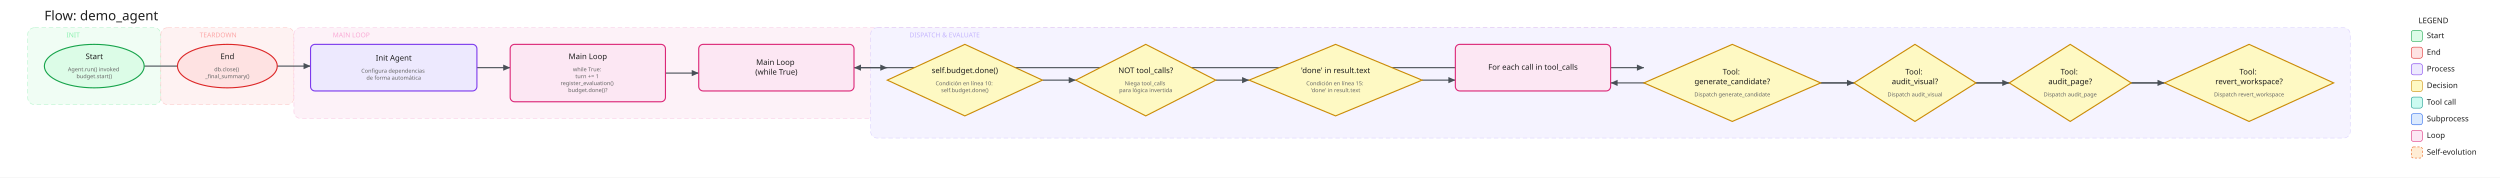
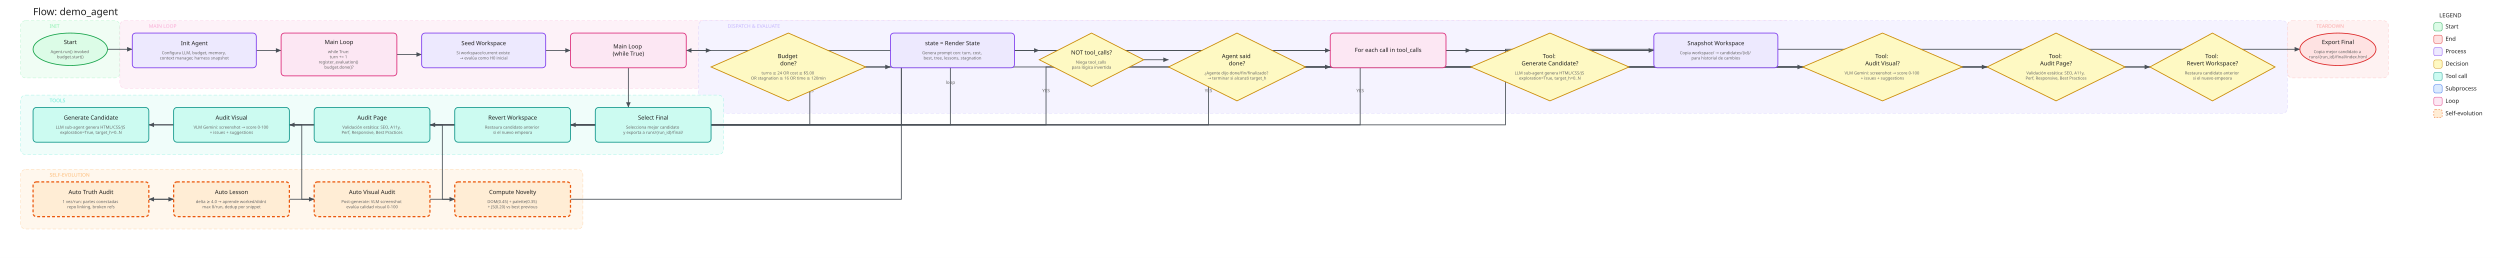
- <svg xmlns="http://www.w3.org/2000/svg" viewBox="0 0 4508.2 320" width="4508.2" height="320">
+ <svg xmlns="http://www.w3.org/2000/svg" viewBox="0 0 6047.4 624" width="6047.4" height="624">
  <rect width="100%" height="100%" fill="#ffffff" />
  <defs>
    <marker id="arrow-495057" viewBox="0 0 10 10" refX="9" refY="5" markerWidth="7" markerHeight="7" orient="auto-start-reverse">
      <path d="M 0 1 L 9 5 L 0 9 z" fill="#495057" />
    </marker>
  </defs>
  <rect x="50" y="50" width="240" height="138.5" rx="12" fill="#f0fdf4" stroke="#86efac" stroke-width="1" stroke-opacity="0.6" stroke-dasharray="8 5" />
  <text text-anchor="start" font-family="'Comic Shanns','Virgil','Segoe UI',system-ui,sans-serif" font-size="12" fill="#86efac">
    <tspan x="120" y="67.3">INIT</tspan>
  </text>
-   <rect x="290" y="50" width="240" height="138.5" rx="12" fill="#fef2f2" stroke="#fca5a5" stroke-width="1" stroke-opacity="0.6" stroke-dasharray="8 5" />
+   <rect x="290" y="50" width="4040.6" height="163.5" rx="12" fill="#fdf2f8" stroke="#f9a8d4" stroke-width="1" stroke-opacity="0.6" stroke-dasharray="8 5" />
+   <text text-anchor="start" font-family="'Comic Shanns','Virgil','Segoe UI',system-ui,sans-serif" font-size="12" fill="#f9a8d4">
+     <tspan x="360" y="67.3">MAIN LOOP</tspan>
+   </text>
+   <rect x="1690" y="50" width="3843.2" height="224" rx="12" fill="#f5f3ff" stroke="#c4b5fd" stroke-width="1" stroke-opacity="0.6" stroke-dasharray="8 5" />
+   <text text-anchor="start" font-family="'Comic Shanns','Virgil','Segoe UI',system-ui,sans-serif" font-size="12" fill="#c4b5fd">
+     <tspan x="1760" y="67.3">DISPATCH &amp; EVALUATE</tspan>
+   </text>
+   <rect x="5533.2" y="50" width="244.2" height="138.5" rx="12" fill="#fef2f2" stroke="#fca5a5" stroke-width="1" stroke-opacity="0.6" stroke-dasharray="8 5" />
  <text text-anchor="start" font-family="'Comic Shanns','Virgil','Segoe UI',system-ui,sans-serif" font-size="12" fill="#fca5a5">
-     <tspan x="360" y="67.3">TEARDOWN</tspan>
-   </text>
-   <rect x="530" y="50" width="2404.4" height="163.5" rx="12" fill="#fdf2f8" stroke="#f9a8d4" stroke-width="1" stroke-opacity="0.6" stroke-dasharray="8 5" />
-   <text text-anchor="start" font-family="'Comic Shanns','Virgil','Segoe UI',system-ui,sans-serif" font-size="12" fill="#f9a8d4">
-     <tspan x="600" y="67.3">MAIN LOOP</tspan>
-   </text>
-   <rect x="1570" y="50" width="2668.2" height="199" rx="12" fill="#f5f3ff" stroke="#c4b5fd" stroke-width="1" stroke-opacity="0.6" stroke-dasharray="8 5" />
-   <text text-anchor="start" font-family="'Comic Shanns','Virgil','Segoe UI',system-ui,sans-serif" font-size="12" fill="#c4b5fd">
-     <tspan x="1640" y="67.3">DISPATCH &amp; EVALUATE</tspan>
+     <tspan x="5603.2" y="67.3">TEARDOWN</tspan>
+   </text>
+   <rect x="50" y="230" width="1700" height="144" rx="12" fill="#f0fdfa" stroke="#5eead4" stroke-width="1" stroke-opacity="0.6" stroke-dasharray="8 5" />
+   <text text-anchor="start" font-family="'Comic Shanns','Virgil','Segoe UI',system-ui,sans-serif" font-size="12" fill="#5eead4">
+     <tspan x="120" y="247.3">TOOLS</tspan>
+   </text>
+   <rect x="50" y="410" width="1360" height="144" rx="12" fill="#fff7ed" stroke="#fdba74" stroke-width="1" stroke-opacity="0.6" stroke-dasharray="8 5" />
+   <text text-anchor="start" font-family="'Comic Shanns','Virgil','Segoe UI',system-ui,sans-serif" font-size="12" fill="#fdba74">
+     <tspan x="120" y="427.3">SELF-EVOLUTION</tspan>
  </text>
  <text text-anchor="start" font-family="'Comic Shanns','Virgil','Segoe UI',system-ui,sans-serif" font-size="24" fill="#1e1e1e">
    <tspan x="80" y="36.6">Flow: demo_agent</tspan>
  </text>
-   <path d="M 260 119.2 L 560 119.2" fill="none" stroke="#495057" stroke-width="2" marker-end="url(#arrow-495057)" />
-   <path d="M 860 122 L 920 122" fill="none" stroke="#495057" stroke-width="2" marker-end="url(#arrow-495057)" />
-   <path d="M 1200 131.8 L 1260 131.8" fill="none" stroke="#495057" stroke-width="2" marker-end="url(#arrow-495057)" />
-   <path d="M 1540 122 L 1600 122" fill="none" stroke="#495057" stroke-width="2" marker-end="url(#arrow-495057)" />
-   <path d="M 1879.8 144.5 L 1939.8 144.5" fill="none" stroke="#495057" stroke-width="2" marker-end="url(#arrow-495057)" />
-   <path d="M 2192.4 144.5 L 2252.4 144.5" fill="none" stroke="#495057" stroke-width="2" marker-end="url(#arrow-495057)" />
-   <path d="M 2564.4 144.5 L 2624.4 144.5" fill="none" stroke="#495057" stroke-width="2" marker-end="url(#arrow-495057)" />
-   <path d="M 2904.4 122 L 2964.4 122" fill="none" stroke="#495057" stroke-width="2" marker-end="url(#arrow-495057)" />
-   <path d="M 3283.2 149.5 L 3343.2 149.5" fill="none" stroke="#495057" stroke-width="2" marker-end="url(#arrow-495057)" />
-   <path d="M 3563.2 149.5 L 3623.2 149.5" fill="none" stroke="#495057" stroke-width="2" marker-end="url(#arrow-495057)" />
-   <path d="M 3843.2 149.5 L 3903.2 149.5" fill="none" stroke="#495057" stroke-width="2" marker-end="url(#arrow-495057)" />
-   <path d="M 3903.2 149.5 L 2904.4 149.5" fill="none" stroke="#495057" stroke-width="2" marker-end="url(#arrow-495057)" />
-   <text text-anchor="middle" font-family="'Comic Shanns','Virgil','Segoe UI',system-ui,sans-serif" font-size="11" fill="#666666">
-     <tspan x="3403.8" y="140.5">loop</tspan>
-   </text>
-   <path d="M 2624.4 122 L 1540 122" fill="none" stroke="#495057" stroke-width="2" marker-end="url(#arrow-495057)" />
-   <text text-anchor="middle" font-family="'Comic Shanns','Virgil','Segoe UI',system-ui,sans-serif" font-size="11" fill="#666666">
-     <tspan x="2082.2" y="113">loop</tspan>
-   </text>
+   <path d="M 260 119.2 L 320 119.2" fill="none" stroke="#495057" stroke-width="2" marker-end="url(#arrow-495057)" />
+   <path d="M 620 122 L 680 122" fill="none" stroke="#495057" stroke-width="2" marker-end="url(#arrow-495057)" />
+   <path d="M 960 131.8 L 1020 131.8" fill="none" stroke="#495057" stroke-width="2" marker-end="url(#arrow-495057)" />
+   <path d="M 1320 122 L 1380 122" fill="none" stroke="#495057" stroke-width="2" marker-end="url(#arrow-495057)" />
+   <path d="M 1660 122 L 1720 122" fill="none" stroke="#495057" stroke-width="2" marker-end="url(#arrow-495057)" />
+   <path d="M 2094 162 L 2154 162" fill="none" stroke="#495057" stroke-width="2" marker-end="url(#arrow-495057)" />
+   <path d="M 2454 122 L 2514 122" fill="none" stroke="#495057" stroke-width="2" marker-end="url(#arrow-495057)" />
+   <path d="M 2766.6 144.5 L 2826.6 144.5" fill="none" stroke="#495057" stroke-width="2" marker-end="url(#arrow-495057)" />
+   <path d="M 3157.8 162 L 3217.8 162" fill="none" stroke="#495057" stroke-width="2" marker-end="url(#arrow-495057)" />
+   <path d="M 3497.8 122 L 3557.8 122" fill="none" stroke="#495057" stroke-width="2" marker-end="url(#arrow-495057)" />
+   <path d="M 3557.8 162 L 1958.9 162 L 1958.9 302 L 360 302" fill="none" stroke="#495057" stroke-width="2" marker-end="url(#arrow-495057)" />
+   <text text-anchor="middle" font-family="'Comic Shanns','Virgil','Segoe UI',system-ui,sans-serif" font-size="11" fill="#666666">
+     <tspan x="1958.9" y="223">YES</tspan>
+   </text>
+   <path d="M 360 302 L 2180.3 302 L 2180.3 122 L 4000.6 122" fill="none" stroke="#495057" stroke-width="2" marker-end="url(#arrow-495057)" />
+   <path d="M 4000.6 122 L 2180.3 122 L 2180.3 482 L 360 482" fill="none" stroke="#495057" stroke-width="2" marker-end="url(#arrow-495057)" />
+   <path d="M 360 482 L 420 482" fill="none" stroke="#495057" stroke-width="2" marker-end="url(#arrow-495057)" />
+   <path d="M 3940.6 162 L 4360.6 162" fill="none" stroke="#495057" stroke-width="2" marker-end="url(#arrow-495057)" />
+   <path d="M 4360.6 162 L 2530.3 162 L 2530.3 302 L 700 302" fill="none" stroke="#495057" stroke-width="2" marker-end="url(#arrow-495057)" />
+   <text text-anchor="middle" font-family="'Comic Shanns','Virgil','Segoe UI',system-ui,sans-serif" font-size="11" fill="#666666">
+     <tspan x="2530.3" y="223">YES</tspan>
+   </text>
+   <path d="M 700 302 L 730 302 L 730 482 L 760 482" fill="none" stroke="#495057" stroke-width="2" marker-end="url(#arrow-495057)" />
+   <path d="M 4746.6 162 L 4806.6 162" fill="none" stroke="#495057" stroke-width="2" marker-end="url(#arrow-495057)" />
+   <path d="M 4806.6 162 L 2923.3 162 L 2923.3 302 L 1040 302" fill="none" stroke="#495057" stroke-width="2" marker-end="url(#arrow-495057)" />
+   <text text-anchor="middle" font-family="'Comic Shanns','Virgil','Segoe UI',system-ui,sans-serif" font-size="11" fill="#666666">
+     <tspan x="2923.3" y="223">YES</tspan>
+   </text>
+   <path d="M 1040 302 L 1070 302 L 1070 482 L 1100 482" fill="none" stroke="#495057" stroke-width="2" marker-end="url(#arrow-495057)" />
+   <path d="M 5140.4 162 L 5200.4 162" fill="none" stroke="#495057" stroke-width="2" marker-end="url(#arrow-495057)" />
+   <path d="M 5200.4 162 L 3290.2 162 L 3290.2 302 L 1380 302" fill="none" stroke="#495057" stroke-width="2" marker-end="url(#arrow-495057)" />
+   <text text-anchor="middle" font-family="'Comic Shanns','Virgil','Segoe UI',system-ui,sans-serif" font-size="11" fill="#666666">
+     <tspan x="3290.2" y="223">YES</tspan>
+   </text>
+   <path d="M 1380 302 L 2298.9 302 L 2298.9 122 L 3217.8 122" fill="none" stroke="#495057" stroke-width="2" marker-end="url(#arrow-495057)" />
+   <text text-anchor="middle" font-family="'Comic Shanns','Virgil','Segoe UI',system-ui,sans-serif" font-size="11" fill="#666666">
+     <tspan x="2298.9" y="203">loop</tspan>
+   </text>
+   <path d="M 3217.8 122 L 1660 122" fill="none" stroke="#495057" stroke-width="2" marker-end="url(#arrow-495057)" />
+   <text text-anchor="middle" font-family="'Comic Shanns','Virgil','Segoe UI',system-ui,sans-serif" font-size="11" fill="#666666">
+     <tspan x="2438.9" y="113">loop</tspan>
+   </text>
+   <path d="M 1520 164 L 1520 260" fill="none" stroke="#495057" stroke-width="2" marker-end="url(#arrow-495057)" />
+   <path d="M 1720 302 L 3641.6 302 L 3641.6 119.2 L 5563.2 119.2" fill="none" stroke="#495057" stroke-width="2" marker-end="url(#arrow-495057)" />
  <ellipse cx="170" cy="119.2" rx="90" ry="39.2" fill="#dcfce7" stroke="#16a34a" stroke-width="2" />
  <text text-anchor="middle" font-family="'Comic Shanns','Virgil','Segoe UI',system-ui,sans-serif" font-size="14" fill="#1e1e1e">
    <tspan x="170" y="106.6">Start</tspan>
  </text>
  <text text-anchor="middle" font-family="'Comic Shanns','Virgil','Segoe UI',system-ui,sans-serif" font-size="10" fill="#666666">
    <tspan x="170" y="128.5">Agent.run() invoked</tspan>
    <tspan x="170" y="141">budget.start()</tspan>
  </text>
-   <ellipse cx="410" cy="119.2" rx="90" ry="39.2" fill="#fee2e2" stroke="#dc2626" stroke-width="2" />
-   <text text-anchor="middle" font-family="'Comic Shanns','Virgil','Segoe UI',system-ui,sans-serif" font-size="14" fill="#1e1e1e">
-     <tspan x="410" y="106.6">End</tspan>
-   </text>
-   <text text-anchor="middle" font-family="'Comic Shanns','Virgil','Segoe UI',system-ui,sans-serif" font-size="10" fill="#666666">
-     <tspan x="410" y="128.5">db.close()</tspan>
-     <tspan x="410" y="141">_final_summary()</tspan>
-   </text>
-   <rect x="560" y="80" width="300" height="84" rx="8" fill="#ede9fe" stroke="#7c3aed" stroke-width="2" />
-   <text text-anchor="middle" font-family="'Comic Shanns','Virgil','Segoe UI',system-ui,sans-serif" font-size="14" fill="#1e1e1e">
-     <tspan x="710" y="109.3">Init Agent</tspan>
-   </text>
-   <text text-anchor="middle" font-family="'Comic Shanns','Virgil','Segoe UI',system-ui,sans-serif" font-size="10" fill="#666666">
-     <tspan x="710" y="131.2">Configura dependencias</tspan>
-     <tspan x="710" y="143.8">de forma automática</tspan>
-   </text>
-   <rect x="920" y="80" width="280" height="103.5" rx="8" fill="#fce7f3" stroke="#db2777" stroke-width="2" />
-   <text text-anchor="middle" font-family="'Comic Shanns','Virgil','Segoe UI',system-ui,sans-serif" font-size="14" fill="#1e1e1e">
-     <tspan x="1060" y="106.6">Main Loop</tspan>
-   </text>
-   <text text-anchor="middle" font-family="'Comic Shanns','Virgil','Segoe UI',system-ui,sans-serif" font-size="10" fill="#666666">
-     <tspan x="1060" y="128.5">while True:</tspan>
-     <tspan x="1060" y="141">  turn += 1</tspan>
-     <tspan x="1060" y="153.5">  register_evaluation()</tspan>
-     <tspan x="1060" y="166">  budget.done()?</tspan>
-   </text>
-   <rect x="1260" y="80" width="280" height="84" rx="8" fill="#fce7f3" stroke="#db2777" stroke-width="2" />
-   <text text-anchor="middle" font-family="'Comic Shanns','Virgil','Segoe UI',system-ui,sans-serif" font-size="14" fill="#1e1e1e">
-     <tspan x="1400" y="117.1">Main Loop</tspan>
-     <tspan x="1400" y="134.6">(while True)</tspan>
-   </text>
-   <polygon points="1739.9,80 1879.8,144.5 1739.9,209 1600,144.5" fill="#fef9c3" stroke="#ca8a04" stroke-width="2" />
-   <text text-anchor="middle" font-family="'Comic Shanns','Virgil','Segoe UI',system-ui,sans-serif" font-size="14" fill="#1e1e1e">
-     <tspan x="1739.9" y="131.8">self.budget.done()</tspan>
-   </text>
-   <text text-anchor="middle" font-family="'Comic Shanns','Virgil','Segoe UI',system-ui,sans-serif" font-size="10" fill="#666666">
-     <tspan x="1739.9" y="153.8">Condición en línea 10:</tspan>
-     <tspan x="1739.9" y="166.2">self.budget.done()</tspan>
-   </text>
-   <polygon points="2066.1,80 2192.4,144.5 2066.1,209 1939.8,144.5" fill="#fef9c3" stroke="#ca8a04" stroke-width="2" />
-   <text text-anchor="middle" font-family="'Comic Shanns','Virgil','Segoe UI',system-ui,sans-serif" font-size="14" fill="#1e1e1e">
-     <tspan x="2066.1" y="131.8">NOT tool_calls?</tspan>
-   </text>
-   <text text-anchor="middle" font-family="'Comic Shanns','Virgil','Segoe UI',system-ui,sans-serif" font-size="10" fill="#666666">
-     <tspan x="2066.1" y="153.8">Niega tool_calls</tspan>
-     <tspan x="2066.1" y="166.2">para lógica invertida</tspan>
-   </text>
-   <polygon points="2408.4,80 2564.4,144.5 2408.4,209 2252.4,144.5" fill="#fef9c3" stroke="#ca8a04" stroke-width="2" />
-   <text text-anchor="middle" font-family="'Comic Shanns','Virgil','Segoe UI',system-ui,sans-serif" font-size="14" fill="#1e1e1e">
-     <tspan x="2408.4" y="131.8">'done' in result.text</tspan>
-   </text>
-   <text text-anchor="middle" font-family="'Comic Shanns','Virgil','Segoe UI',system-ui,sans-serif" font-size="10" fill="#666666">
-     <tspan x="2408.4" y="153.8">Condición en línea 15:</tspan>
-     <tspan x="2408.4" y="166.2">'done' in result.text</tspan>
-   </text>
-   <rect x="2624.4" y="80" width="280" height="84" rx="8" fill="#fce7f3" stroke="#db2777" stroke-width="2" />
-   <text text-anchor="middle" font-family="'Comic Shanns','Virgil','Segoe UI',system-ui,sans-serif" font-size="14" fill="#1e1e1e">
-     <tspan x="2764.4" y="125.8">For each call in tool_calls</tspan>
-   </text>
-   <polygon points="3123.8,80 3283.2,149.5 3123.8,219 2964.4,149.5" fill="#fef9c3" stroke="#ca8a04" stroke-width="2" />
-   <text text-anchor="middle" font-family="'Comic Shanns','Virgil','Segoe UI',system-ui,sans-serif" font-size="14" fill="#1e1e1e">
-     <tspan x="3123.8" y="134.3">Tool:</tspan>
-     <tspan x="3123.8" y="151.8">generate_candidate?</tspan>
-   </text>
-   <text text-anchor="middle" font-family="'Comic Shanns','Virgil','Segoe UI',system-ui,sans-serif" font-size="10" fill="#666666">
-     <tspan x="3123.8" y="173.8">Dispatch generate_candidate</tspan>
-   </text>
-   <polygon points="3453.2,80 3563.2,149.5 3453.2,219 3343.2,149.5" fill="#fef9c3" stroke="#ca8a04" stroke-width="2" />
-   <text text-anchor="middle" font-family="'Comic Shanns','Virgil','Segoe UI',system-ui,sans-serif" font-size="14" fill="#1e1e1e">
-     <tspan x="3453.2" y="134.3">Tool:</tspan>
-     <tspan x="3453.2" y="151.8">audit_visual?</tspan>
-   </text>
-   <text text-anchor="middle" font-family="'Comic Shanns','Virgil','Segoe UI',system-ui,sans-serif" font-size="10" fill="#666666">
-     <tspan x="3453.2" y="173.8">Dispatch audit_visual</tspan>
-   </text>
-   <polygon points="3733.2,80 3843.2,149.5 3733.2,219 3623.2,149.5" fill="#fef9c3" stroke="#ca8a04" stroke-width="2" />
-   <text text-anchor="middle" font-family="'Comic Shanns','Virgil','Segoe UI',system-ui,sans-serif" font-size="14" fill="#1e1e1e">
-     <tspan x="3733.2" y="134.3">Tool:</tspan>
-     <tspan x="3733.2" y="151.8">audit_page?</tspan>
-   </text>
-   <text text-anchor="middle" font-family="'Comic Shanns','Virgil','Segoe UI',system-ui,sans-serif" font-size="10" fill="#666666">
-     <tspan x="3733.2" y="173.8">Dispatch audit_page</tspan>
-   </text>
-   <polygon points="4055.7,80 4208.2,149.5 4055.7,219 3903.2,149.5" fill="#fef9c3" stroke="#ca8a04" stroke-width="2" />
-   <text text-anchor="middle" font-family="'Comic Shanns','Virgil','Segoe UI',system-ui,sans-serif" font-size="14" fill="#1e1e1e">
-     <tspan x="4055.7" y="134.3">Tool:</tspan>
-     <tspan x="4055.7" y="151.8">revert_workspace?</tspan>
-   </text>
-   <text text-anchor="middle" font-family="'Comic Shanns','Virgil','Segoe UI',system-ui,sans-serif" font-size="10" fill="#666666">
-     <tspan x="4055.7" y="173.8">Dispatch revert_workspace</tspan>
-   </text>
-   <text text-anchor="middle" font-family="'Comic Shanns','Virgil','Segoe UI',system-ui,sans-serif" font-size="14" fill="#1e1e1e">
-     <tspan x="4388.2" y="41.9">LEGEND</tspan>
-   </text>
-   <rect x="4348.2" y="55" width="20" height="20" rx="4" fill="#dcfce7" stroke="#16a34a" stroke-width="1" />
-   <text text-anchor="start" font-family="'Comic Shanns','Virgil','Segoe UI',system-ui,sans-serif" font-size="14" fill="#1e1e1e">
-     <tspan x="4376.2" y="68.8">Start</tspan>
-   </text>
-   <rect x="4348.2" y="85" width="20" height="20" rx="4" fill="#fee2e2" stroke="#dc2626" stroke-width="1" />
-   <text text-anchor="start" font-family="'Comic Shanns','Virgil','Segoe UI',system-ui,sans-serif" font-size="14" fill="#1e1e1e">
-     <tspan x="4376.2" y="98.8">End</tspan>
-   </text>
-   <rect x="4348.2" y="115" width="20" height="20" rx="4" fill="#ede9fe" stroke="#7c3aed" stroke-width="1" />
-   <text text-anchor="start" font-family="'Comic Shanns','Virgil','Segoe UI',system-ui,sans-serif" font-size="14" fill="#1e1e1e">
-     <tspan x="4376.2" y="128.8">Process</tspan>
-   </text>
-   <rect x="4348.2" y="145" width="20" height="20" rx="4" fill="#fef9c3" stroke="#ca8a04" stroke-width="1" />
-   <text text-anchor="start" font-family="'Comic Shanns','Virgil','Segoe UI',system-ui,sans-serif" font-size="14" fill="#1e1e1e">
-     <tspan x="4376.2" y="158.8">Decision</tspan>
-   </text>
-   <rect x="4348.2" y="175" width="20" height="20" rx="4" fill="#ccfbf1" stroke="#0d9488" stroke-width="1" />
-   <text text-anchor="start" font-family="'Comic Shanns','Virgil','Segoe UI',system-ui,sans-serif" font-size="14" fill="#1e1e1e">
-     <tspan x="4376.2" y="188.8">Tool call</tspan>
-   </text>
-   <rect x="4348.2" y="205" width="20" height="20" rx="4" fill="#dbeafe" stroke="#2563eb" stroke-width="1" />
-   <text text-anchor="start" font-family="'Comic Shanns','Virgil','Segoe UI',system-ui,sans-serif" font-size="14" fill="#1e1e1e">
-     <tspan x="4376.2" y="218.8">Subprocess</tspan>
-   </text>
-   <rect x="4348.2" y="235" width="20" height="20" rx="4" fill="#fce7f3" stroke="#db2777" stroke-width="1" />
-   <text text-anchor="start" font-family="'Comic Shanns','Virgil','Segoe UI',system-ui,sans-serif" font-size="14" fill="#1e1e1e">
-     <tspan x="4376.2" y="248.8">Loop</tspan>
-   </text>
-   <rect x="4348.2" y="265" width="20" height="20" rx="4" fill="#ffedd5" stroke="#ea580c" stroke-width="1" stroke-dasharray="4 3" />
-   <text text-anchor="start" font-family="'Comic Shanns','Virgil','Segoe UI',system-ui,sans-serif" font-size="14" fill="#1e1e1e">
-     <tspan x="4376.2" y="278.9">Self-evolution</tspan>
+   <rect x="320" y="80" width="300" height="84" rx="8" fill="#ede9fe" stroke="#7c3aed" stroke-width="2" />
+   <text text-anchor="middle" font-family="'Comic Shanns','Virgil','Segoe UI',system-ui,sans-serif" font-size="14" fill="#1e1e1e">
+     <tspan x="470" y="109.3">Init Agent</tspan>
+   </text>
+   <text text-anchor="middle" font-family="'Comic Shanns','Virgil','Segoe UI',system-ui,sans-serif" font-size="10" fill="#666666">
+     <tspan x="470" y="131.2">Configura LLM, budget, memory,</tspan>
+     <tspan x="470" y="143.8">context manager, harness snapshot</tspan>
+   </text>
+   <rect x="680" y="80" width="280" height="103.5" rx="8" fill="#fce7f3" stroke="#db2777" stroke-width="2" />
+   <text text-anchor="middle" font-family="'Comic Shanns','Virgil','Segoe UI',system-ui,sans-serif" font-size="14" fill="#1e1e1e">
+     <tspan x="820" y="106.6">Main Loop</tspan>
+   </text>
+   <text text-anchor="middle" font-family="'Comic Shanns','Virgil','Segoe UI',system-ui,sans-serif" font-size="10" fill="#666666">
+     <tspan x="820" y="128.5">while True:</tspan>
+     <tspan x="820" y="141">  turn += 1</tspan>
+     <tspan x="820" y="153.5">  register_evaluation()</tspan>
+     <tspan x="820" y="166">  budget.done()?</tspan>
+   </text>
+   <rect x="1020" y="80" width="300" height="84" rx="8" fill="#ede9fe" stroke="#7c3aed" stroke-width="2" />
+   <text text-anchor="middle" font-family="'Comic Shanns','Virgil','Segoe UI',system-ui,sans-serif" font-size="14" fill="#1e1e1e">
+     <tspan x="1170" y="109.3">Seed Workspace</tspan>
+   </text>
+   <text text-anchor="middle" font-family="'Comic Shanns','Virgil','Segoe UI',system-ui,sans-serif" font-size="10" fill="#666666">
+     <tspan x="1170" y="131.2">Si workspace/current existe</tspan>
+     <tspan x="1170" y="143.8">→ evalúa como H0 inicial</tspan>
+   </text>
+   <rect x="1380" y="80" width="280" height="84" rx="8" fill="#fce7f3" stroke="#db2777" stroke-width="2" />
+   <text text-anchor="middle" font-family="'Comic Shanns','Virgil','Segoe UI',system-ui,sans-serif" font-size="14" fill="#1e1e1e">
+     <tspan x="1520" y="117.1">Main Loop</tspan>
+     <tspan x="1520" y="134.6">(while True)</tspan>
+   </text>
+   <polygon points="1907,80 2094,162 1907,244 1720,162" fill="#fef9c3" stroke="#ca8a04" stroke-width="2" />
+   <text text-anchor="middle" font-family="'Comic Shanns','Virgil','Segoe UI',system-ui,sans-serif" font-size="14" fill="#1e1e1e">
+     <tspan x="1907" y="140.6">Budget</tspan>
+     <tspan x="1907" y="158.1">done?</tspan>
+   </text>
+   <text text-anchor="middle" font-family="'Comic Shanns','Virgil','Segoe UI',system-ui,sans-serif" font-size="10" fill="#666666">
+     <tspan x="1907" y="180">turns ≥ 24 OR cost ≥ $5.00</tspan>
+     <tspan x="1907" y="192.5">OR stagnation ≥ 16 OR time ≥ 120min</tspan>
+   </text>
+   <rect x="2154" y="80" width="300" height="84" rx="8" fill="#ede9fe" stroke="#7c3aed" stroke-width="2" />
+   <text text-anchor="middle" font-family="'Comic Shanns','Virgil','Segoe UI',system-ui,sans-serif" font-size="14" fill="#1e1e1e">
+     <tspan x="2304" y="109.3">state = Render State</tspan>
+   </text>
+   <text text-anchor="middle" font-family="'Comic Shanns','Virgil','Segoe UI',system-ui,sans-serif" font-size="10" fill="#666666">
+     <tspan x="2304" y="131.2">Genera prompt con: turn, cost,</tspan>
+     <tspan x="2304" y="143.8">best, tree, lessons, stagnation</tspan>
+   </text>
+   <polygon points="2640.3,80 2766.6,144.5 2640.3,209 2514,144.5" fill="#fef9c3" stroke="#ca8a04" stroke-width="2" />
+   <text text-anchor="middle" font-family="'Comic Shanns','Virgil','Segoe UI',system-ui,sans-serif" font-size="14" fill="#1e1e1e">
+     <tspan x="2640.3" y="131.8">NOT tool_calls?</tspan>
+   </text>
+   <text text-anchor="middle" font-family="'Comic Shanns','Virgil','Segoe UI',system-ui,sans-serif" font-size="10" fill="#666666">
+     <tspan x="2640.3" y="153.8">Niega tool_calls</tspan>
+     <tspan x="2640.3" y="166.2">para lógica invertida</tspan>
+   </text>
+   <polygon points="2992.2,80 3157.8,162 2992.2,244 2826.6,162" fill="#fef9c3" stroke="#ca8a04" stroke-width="2" />
+   <text text-anchor="middle" font-family="'Comic Shanns','Virgil','Segoe UI',system-ui,sans-serif" font-size="14" fill="#1e1e1e">
+     <tspan x="2992.2" y="140.6">Agent said</tspan>
+     <tspan x="2992.2" y="158.1">done?</tspan>
+   </text>
+   <text text-anchor="middle" font-family="'Comic Shanns','Virgil','Segoe UI',system-ui,sans-serif" font-size="10" fill="#666666">
+     <tspan x="2992.2" y="180">¿Agente dijo done/fin/finalizado?</tspan>
+     <tspan x="2992.2" y="192.5">→ terminar si alcanzó target_h</tspan>
+   </text>
+   <rect x="3217.8" y="80" width="280" height="84" rx="8" fill="#fce7f3" stroke="#db2777" stroke-width="2" />
+   <text text-anchor="middle" font-family="'Comic Shanns','Virgil','Segoe UI',system-ui,sans-serif" font-size="14" fill="#1e1e1e">
+     <tspan x="3357.8" y="125.8">For each call in tool_calls</tspan>
+   </text>
+   <polygon points="3749.2,80 3940.6,162 3749.2,244 3557.8,162" fill="#fef9c3" stroke="#ca8a04" stroke-width="2" />
+   <text text-anchor="middle" font-family="'Comic Shanns','Virgil','Segoe UI',system-ui,sans-serif" font-size="14" fill="#1e1e1e">
+     <tspan x="3749.2" y="140.6">Tool:</tspan>
+     <tspan x="3749.2" y="158.1">Generate Candidate?</tspan>
+   </text>
+   <text text-anchor="middle" font-family="'Comic Shanns','Virgil','Segoe UI',system-ui,sans-serif" font-size="10" fill="#666666">
+     <tspan x="3749.2" y="180">LLM sub-agent genera HTML/CSS/JS</tspan>
+     <tspan x="3749.2" y="192.5">exploration=True, target_h=0..N</tspan>
+   </text>
+   <rect x="4000.6" y="80" width="300" height="84" rx="8" fill="#ede9fe" stroke="#7c3aed" stroke-width="2" />
+   <text text-anchor="middle" font-family="'Comic Shanns','Virgil','Segoe UI',system-ui,sans-serif" font-size="14" fill="#1e1e1e">
+     <tspan x="4150.6" y="109.3">Snapshot Workspace</tspan>
+   </text>
+   <text text-anchor="middle" font-family="'Comic Shanns','Virgil','Segoe UI',system-ui,sans-serif" font-size="10" fill="#666666">
+     <tspan x="4150.6" y="131.2">Copia workspace/ → candidates/{id}/</tspan>
+     <tspan x="4150.6" y="143.8">para historial de cambios</tspan>
+   </text>
+   <polygon points="4553.6,80 4746.6,162 4553.6,244 4360.6,162" fill="#fef9c3" stroke="#ca8a04" stroke-width="2" />
+   <text text-anchor="middle" font-family="'Comic Shanns','Virgil','Segoe UI',system-ui,sans-serif" font-size="14" fill="#1e1e1e">
+     <tspan x="4553.6" y="140.6">Tool:</tspan>
+     <tspan x="4553.6" y="158.1">Audit Visual?</tspan>
+   </text>
+   <text text-anchor="middle" font-family="'Comic Shanns','Virgil','Segoe UI',system-ui,sans-serif" font-size="10" fill="#666666">
+     <tspan x="4553.6" y="180">VLM Gemini: screenshot → score 0-100</tspan>
+     <tspan x="4553.6" y="192.5">+ issues + suggestions</tspan>
+   </text>
+   <polygon points="4973.5,80 5140.4,162 4973.5,244 4806.6,162" fill="#fef9c3" stroke="#ca8a04" stroke-width="2" />
+   <text text-anchor="middle" font-family="'Comic Shanns','Virgil','Segoe UI',system-ui,sans-serif" font-size="14" fill="#1e1e1e">
+     <tspan x="4973.5" y="140.6">Tool:</tspan>
+     <tspan x="4973.5" y="158.1">Audit Page?</tspan>
+   </text>
+   <text text-anchor="middle" font-family="'Comic Shanns','Virgil','Segoe UI',system-ui,sans-serif" font-size="10" fill="#666666">
+     <tspan x="4973.5" y="180">Validación estática: SEO, A11y,</tspan>
+     <tspan x="4973.5" y="192.5">Perf, Responsive, Best Practices</tspan>
+   </text>
+   <polygon points="5351.8,80 5503.2,162 5351.8,244 5200.4,162" fill="#fef9c3" stroke="#ca8a04" stroke-width="2" />
+   <text text-anchor="middle" font-family="'Comic Shanns','Virgil','Segoe UI',system-ui,sans-serif" font-size="14" fill="#1e1e1e">
+     <tspan x="5351.8" y="140.6">Tool:</tspan>
+     <tspan x="5351.8" y="158.1">Revert Workspace?</tspan>
+   </text>
+   <text text-anchor="middle" font-family="'Comic Shanns','Virgil','Segoe UI',system-ui,sans-serif" font-size="10" fill="#666666">
+     <tspan x="5351.8" y="180">Restaura candidato anterior</tspan>
+     <tspan x="5351.8" y="192.5">si el nuevo empeora</tspan>
+   </text>
+   <ellipse cx="5655.3" cy="119.2" rx="92.1" ry="39.2" fill="#fee2e2" stroke="#dc2626" stroke-width="2" />
+   <text text-anchor="middle" font-family="'Comic Shanns','Virgil','Segoe UI',system-ui,sans-serif" font-size="14" fill="#1e1e1e">
+     <tspan x="5655.3" y="106.6">Export Final</tspan>
+   </text>
+   <text text-anchor="middle" font-family="'Comic Shanns','Virgil','Segoe UI',system-ui,sans-serif" font-size="10" fill="#666666">
+     <tspan x="5655.3" y="128.5">Copia mejor candidato a</tspan>
+     <tspan x="5655.3" y="141">runs/{run_id}/final/index.html</tspan>
+   </text>
+   <rect x="80" y="260" width="280" height="84" rx="8" fill="#ccfbf1" stroke="#0d9488" stroke-width="2" />
+   <text text-anchor="middle" font-family="'Comic Shanns','Virgil','Segoe UI',system-ui,sans-serif" font-size="14" fill="#1e1e1e">
+     <tspan x="220" y="289.4">Generate Candidate</tspan>
+   </text>
+   <text text-anchor="middle" font-family="'Comic Shanns','Virgil','Segoe UI',system-ui,sans-serif" font-size="10" fill="#666666">
+     <tspan x="220" y="311.2">LLM sub-agent genera HTML/CSS/JS</tspan>
+     <tspan x="220" y="323.8">exploration=True, target_h=0..N</tspan>
+   </text>
+   <rect x="420" y="260" width="280" height="84" rx="8" fill="#ccfbf1" stroke="#0d9488" stroke-width="2" />
+   <text text-anchor="middle" font-family="'Comic Shanns','Virgil','Segoe UI',system-ui,sans-serif" font-size="14" fill="#1e1e1e">
+     <tspan x="560" y="289.4">Audit Visual</tspan>
+   </text>
+   <text text-anchor="middle" font-family="'Comic Shanns','Virgil','Segoe UI',system-ui,sans-serif" font-size="10" fill="#666666">
+     <tspan x="560" y="311.2">VLM Gemini: screenshot → score 0-100</tspan>
+     <tspan x="560" y="323.8">+ issues + suggestions</tspan>
+   </text>
+   <rect x="760" y="260" width="280" height="84" rx="8" fill="#ccfbf1" stroke="#0d9488" stroke-width="2" />
+   <text text-anchor="middle" font-family="'Comic Shanns','Virgil','Segoe UI',system-ui,sans-serif" font-size="14" fill="#1e1e1e">
+     <tspan x="900" y="289.4">Audit Page</tspan>
+   </text>
+   <text text-anchor="middle" font-family="'Comic Shanns','Virgil','Segoe UI',system-ui,sans-serif" font-size="10" fill="#666666">
+     <tspan x="900" y="311.2">Validación estática: SEO, A11y,</tspan>
+     <tspan x="900" y="323.8">Perf, Responsive, Best Practices</tspan>
+   </text>
+   <rect x="1100" y="260" width="280" height="84" rx="8" fill="#ccfbf1" stroke="#0d9488" stroke-width="2" />
+   <text text-anchor="middle" font-family="'Comic Shanns','Virgil','Segoe UI',system-ui,sans-serif" font-size="14" fill="#1e1e1e">
+     <tspan x="1240" y="289.4">Revert Workspace</tspan>
+   </text>
+   <text text-anchor="middle" font-family="'Comic Shanns','Virgil','Segoe UI',system-ui,sans-serif" font-size="10" fill="#666666">
+     <tspan x="1240" y="311.2">Restaura candidato anterior</tspan>
+     <tspan x="1240" y="323.8">si el nuevo empeora</tspan>
+   </text>
+   <rect x="1440" y="260" width="280" height="84" rx="8" fill="#ccfbf1" stroke="#0d9488" stroke-width="2" />
+   <text text-anchor="middle" font-family="'Comic Shanns','Virgil','Segoe UI',system-ui,sans-serif" font-size="14" fill="#1e1e1e">
+     <tspan x="1580" y="289.4">Select Final</tspan>
+   </text>
+   <text text-anchor="middle" font-family="'Comic Shanns','Virgil','Segoe UI',system-ui,sans-serif" font-size="10" fill="#666666">
+     <tspan x="1580" y="311.2">Selecciona mejor candidato</tspan>
+     <tspan x="1580" y="323.8">y exporta a runs/{run_id}/final/</tspan>
+   </text>
+   <rect x="80" y="440" width="280" height="84" rx="8" fill="#ffedd5" stroke="#ea580c" stroke-width="3" stroke-dasharray="7 5" />
+   <text text-anchor="middle" font-family="'Comic Shanns','Virgil','Segoe UI',system-ui,sans-serif" font-size="14" fill="#1e1e1e">
+     <tspan x="220" y="469.4">Auto Truth Audit</tspan>
+   </text>
+   <text text-anchor="middle" font-family="'Comic Shanns','Virgil','Segoe UI',system-ui,sans-serif" font-size="10" fill="#666666">
+     <tspan x="220" y="491.2">1 vez/run: partes conectadas</tspan>
+     <tspan x="220" y="503.8">repo linking, broken refs</tspan>
+   </text>
+   <rect x="420" y="440" width="280" height="84" rx="8" fill="#ffedd5" stroke="#ea580c" stroke-width="3" stroke-dasharray="7 5" />
+   <text text-anchor="middle" font-family="'Comic Shanns','Virgil','Segoe UI',system-ui,sans-serif" font-size="14" fill="#1e1e1e">
+     <tspan x="560" y="469.4">Auto Lesson</tspan>
+   </text>
+   <text text-anchor="middle" font-family="'Comic Shanns','Virgil','Segoe UI',system-ui,sans-serif" font-size="10" fill="#666666">
+     <tspan x="560" y="491.2">delta ≥ 4.0 → aprende worked/didnt</tspan>
+     <tspan x="560" y="503.8">max 8/run, dedup por snippet</tspan>
+   </text>
+   <rect x="760" y="440" width="280" height="84" rx="8" fill="#ffedd5" stroke="#ea580c" stroke-width="3" stroke-dasharray="7 5" />
+   <text text-anchor="middle" font-family="'Comic Shanns','Virgil','Segoe UI',system-ui,sans-serif" font-size="14" fill="#1e1e1e">
+     <tspan x="900" y="469.4">Auto Visual Audit</tspan>
+   </text>
+   <text text-anchor="middle" font-family="'Comic Shanns','Virgil','Segoe UI',system-ui,sans-serif" font-size="10" fill="#666666">
+     <tspan x="900" y="491.2">Post-generate: VLM screenshot</tspan>
+     <tspan x="900" y="503.8">evalúa calidad visual 0-100</tspan>
+   </text>
+   <rect x="1100" y="440" width="280" height="84" rx="8" fill="#ffedd5" stroke="#ea580c" stroke-width="3" stroke-dasharray="7 5" />
+   <text text-anchor="middle" font-family="'Comic Shanns','Virgil','Segoe UI',system-ui,sans-serif" font-size="14" fill="#1e1e1e">
+     <tspan x="1240" y="469.4">Compute Novelty</tspan>
+   </text>
+   <text text-anchor="middle" font-family="'Comic Shanns','Virgil','Segoe UI',system-ui,sans-serif" font-size="10" fill="#666666">
+     <tspan x="1240" y="491.2">DOM(0.45) + palette(0.35)</tspan>
+     <tspan x="1240" y="503.8">+ JS(0.20) vs best previous</tspan>
+   </text>
+   <text text-anchor="middle" font-family="'Comic Shanns','Virgil','Segoe UI',system-ui,sans-serif" font-size="14" fill="#1e1e1e">
+     <tspan x="5927.4" y="41.9">LEGEND</tspan>
+   </text>
+   <rect x="5887.4" y="55" width="20" height="20" rx="4" fill="#dcfce7" stroke="#16a34a" stroke-width="1" />
+   <text text-anchor="start" font-family="'Comic Shanns','Virgil','Segoe UI',system-ui,sans-serif" font-size="14" fill="#1e1e1e">
+     <tspan x="5915.4" y="68.8">Start</tspan>
+   </text>
+   <rect x="5887.4" y="85" width="20" height="20" rx="4" fill="#fee2e2" stroke="#dc2626" stroke-width="1" />
+   <text text-anchor="start" font-family="'Comic Shanns','Virgil','Segoe UI',system-ui,sans-serif" font-size="14" fill="#1e1e1e">
+     <tspan x="5915.4" y="98.8">End</tspan>
+   </text>
+   <rect x="5887.4" y="115" width="20" height="20" rx="4" fill="#ede9fe" stroke="#7c3aed" stroke-width="1" />
+   <text text-anchor="start" font-family="'Comic Shanns','Virgil','Segoe UI',system-ui,sans-serif" font-size="14" fill="#1e1e1e">
+     <tspan x="5915.4" y="128.8">Process</tspan>
+   </text>
+   <rect x="5887.4" y="145" width="20" height="20" rx="4" fill="#fef9c3" stroke="#ca8a04" stroke-width="1" />
+   <text text-anchor="start" font-family="'Comic Shanns','Virgil','Segoe UI',system-ui,sans-serif" font-size="14" fill="#1e1e1e">
+     <tspan x="5915.4" y="158.8">Decision</tspan>
+   </text>
+   <rect x="5887.4" y="175" width="20" height="20" rx="4" fill="#ccfbf1" stroke="#0d9488" stroke-width="1" />
+   <text text-anchor="start" font-family="'Comic Shanns','Virgil','Segoe UI',system-ui,sans-serif" font-size="14" fill="#1e1e1e">
+     <tspan x="5915.4" y="188.8">Tool call</tspan>
+   </text>
+   <rect x="5887.4" y="205" width="20" height="20" rx="4" fill="#dbeafe" stroke="#2563eb" stroke-width="1" />
+   <text text-anchor="start" font-family="'Comic Shanns','Virgil','Segoe UI',system-ui,sans-serif" font-size="14" fill="#1e1e1e">
+     <tspan x="5915.4" y="218.8">Subprocess</tspan>
+   </text>
+   <rect x="5887.4" y="235" width="20" height="20" rx="4" fill="#fce7f3" stroke="#db2777" stroke-width="1" />
+   <text text-anchor="start" font-family="'Comic Shanns','Virgil','Segoe UI',system-ui,sans-serif" font-size="14" fill="#1e1e1e">
+     <tspan x="5915.4" y="248.8">Loop</tspan>
+   </text>
+   <rect x="5887.4" y="265" width="20" height="20" rx="4" fill="#ffedd5" stroke="#ea580c" stroke-width="1" stroke-dasharray="4 3" />
+   <text text-anchor="start" font-family="'Comic Shanns','Virgil','Segoe UI',system-ui,sans-serif" font-size="14" fill="#1e1e1e">
+     <tspan x="5915.4" y="278.9">Self-evolution</tspan>
  </text>
</svg>
